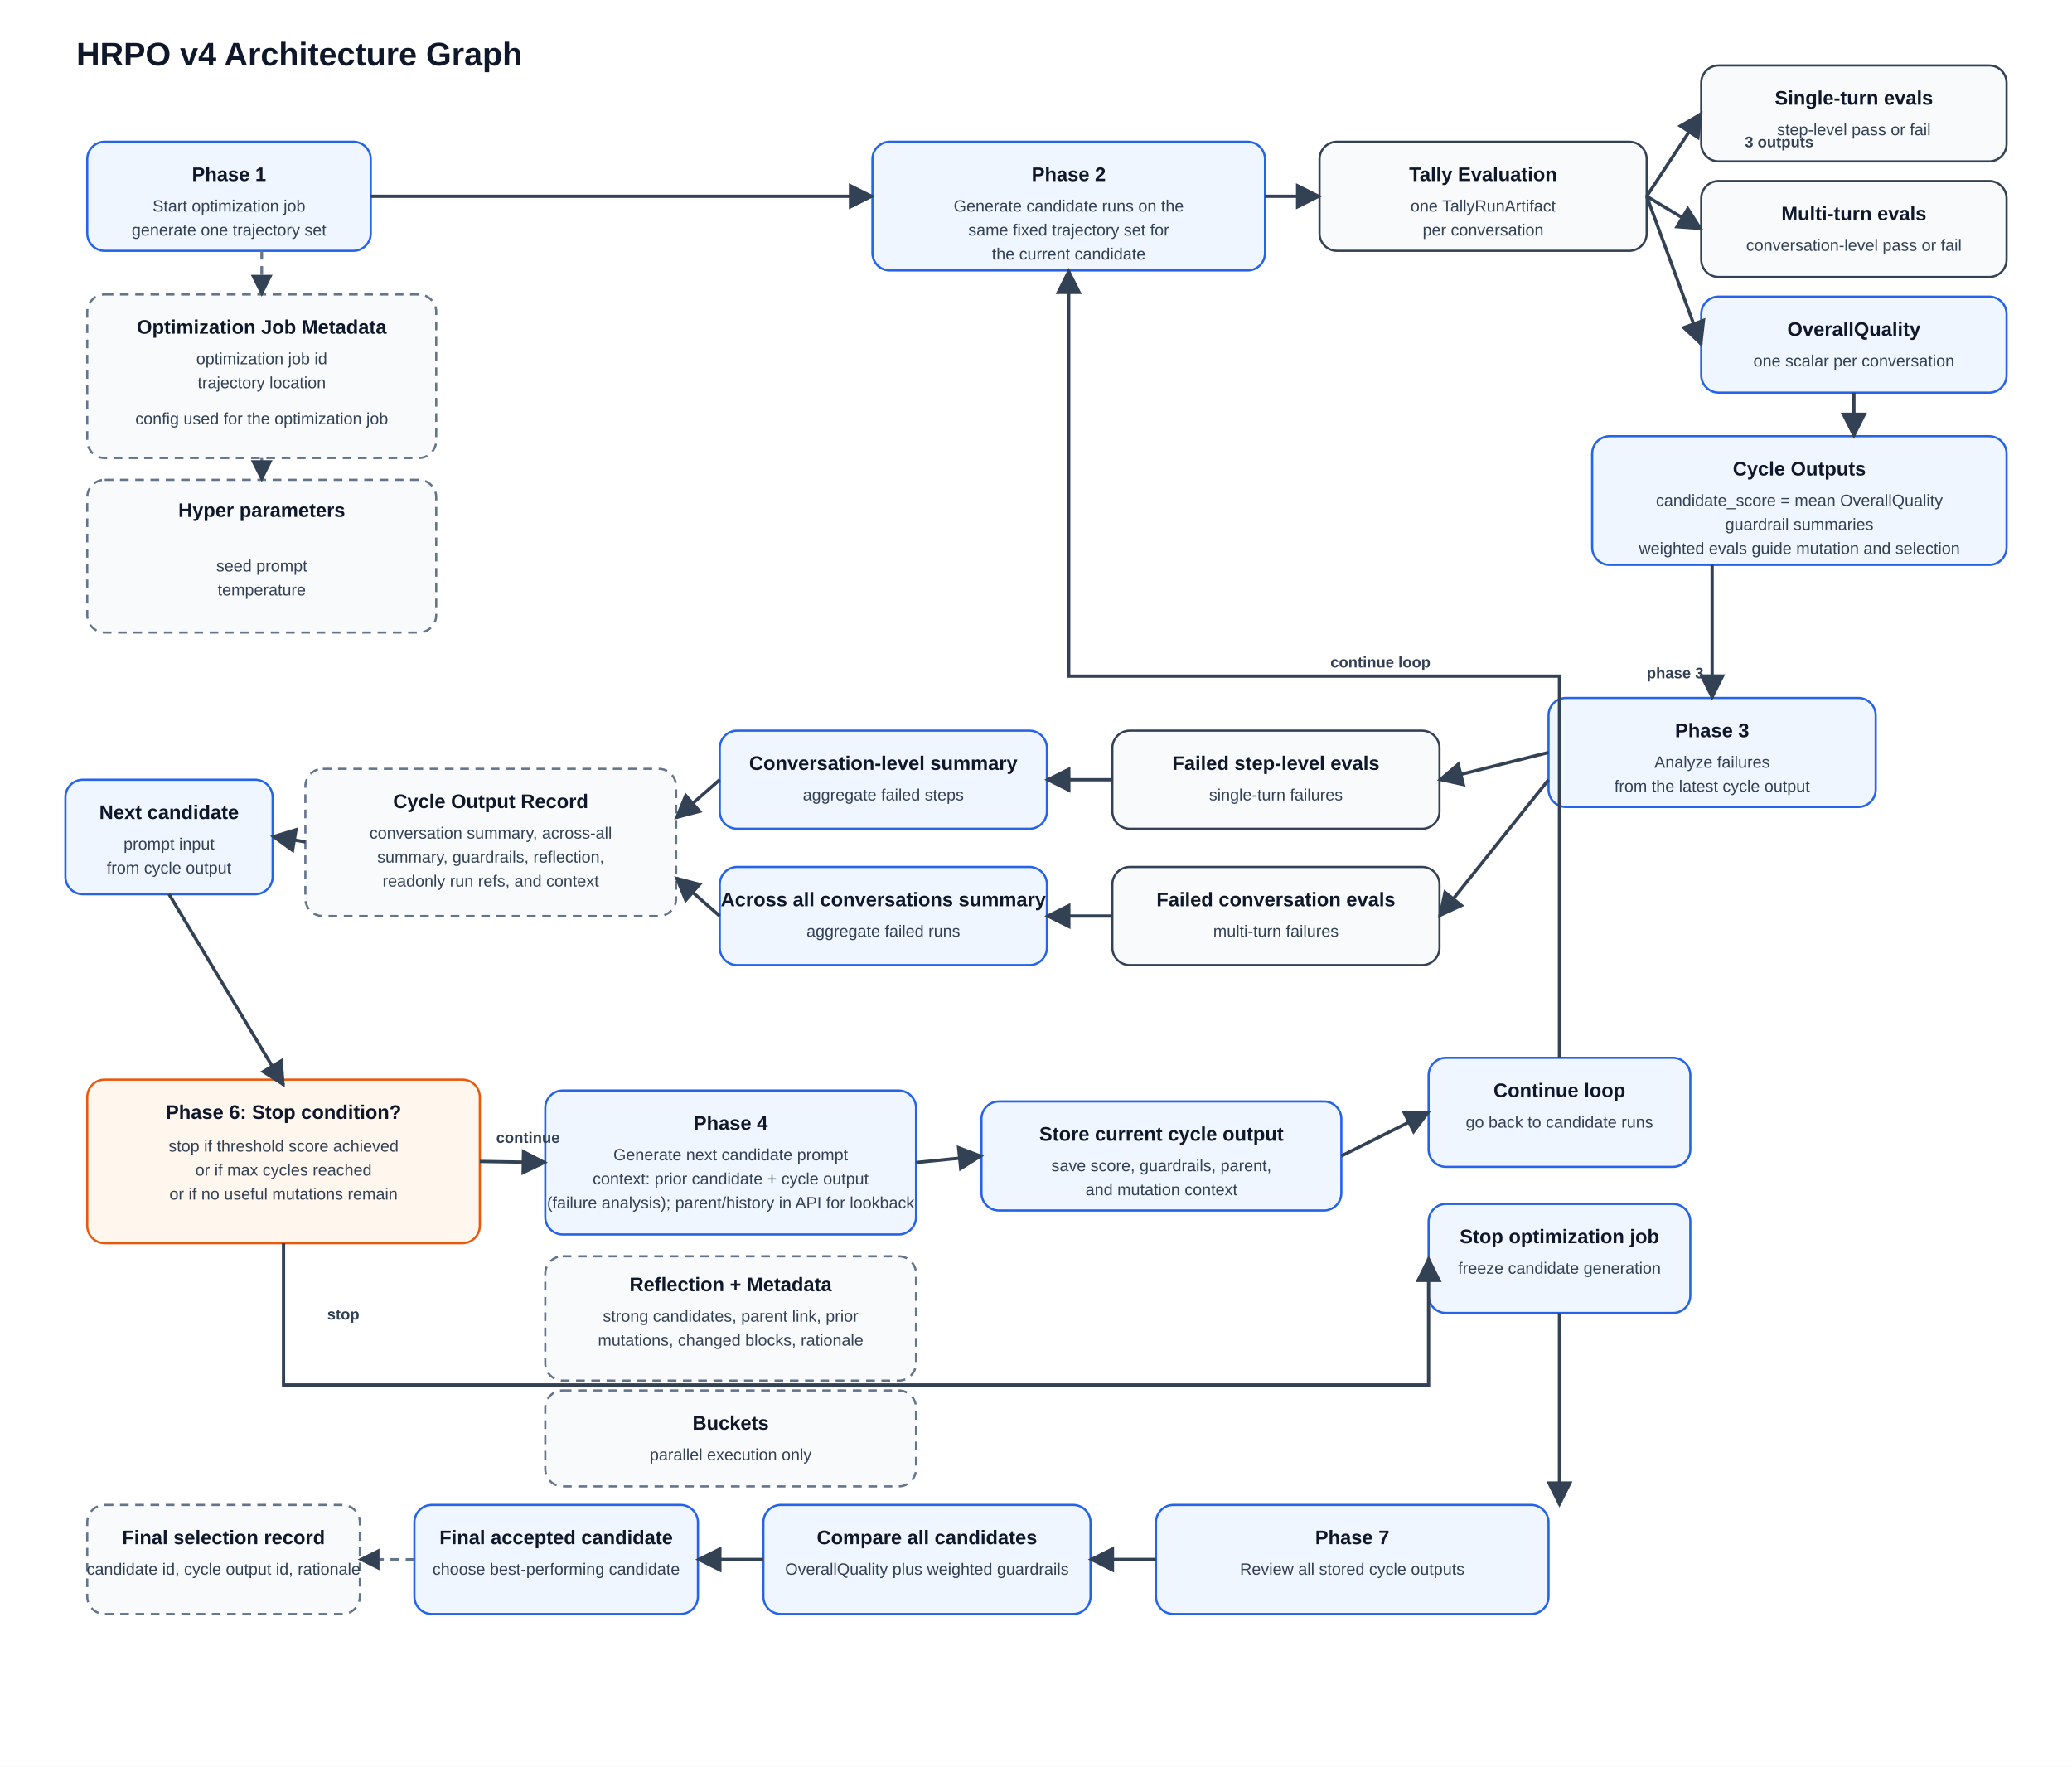
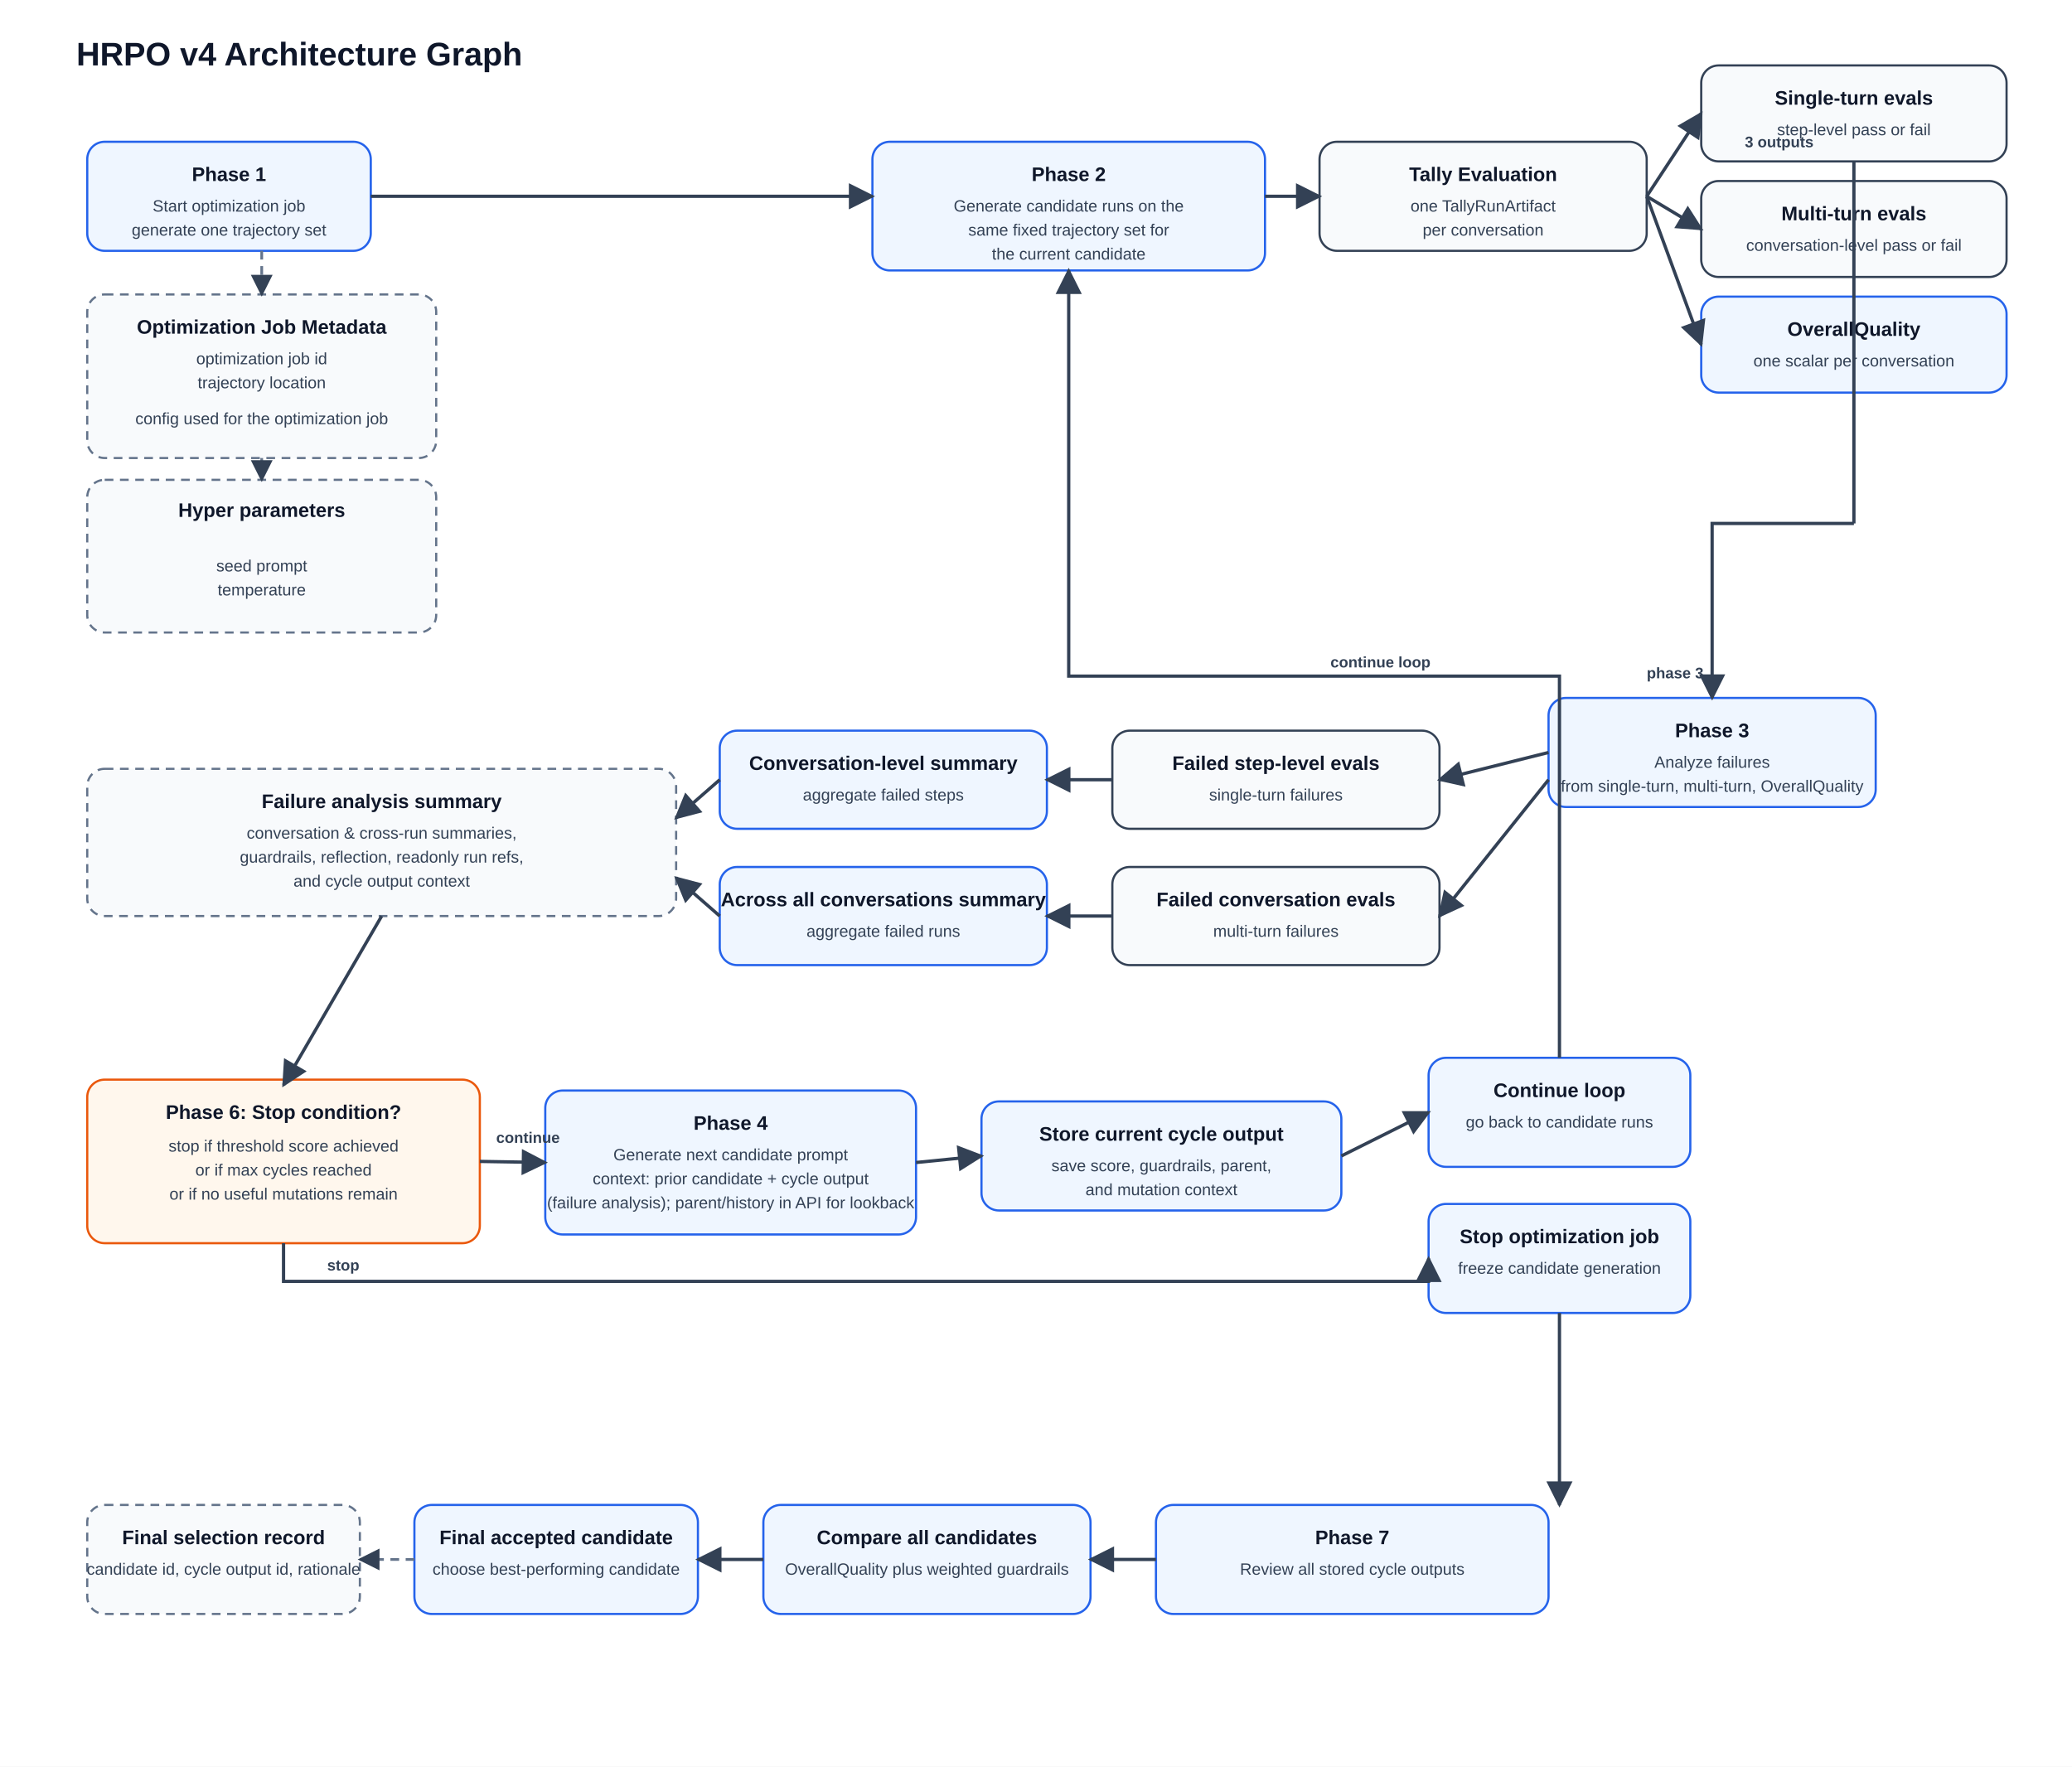
<svg xmlns="http://www.w3.org/2000/svg" width="1900" height="1620" viewBox="0 0 1900 1620">
  <defs>
    <marker id="arrow" viewBox="0 0 10 10" refX="9" refY="5" markerWidth="8" markerHeight="8" orient="auto-start-reverse">
      <path d="M 0 0 L 10 5 L 0 10 z" fill="#334155" />
    </marker>
    <style>
      .title { font: 700 30px Arial, sans-serif; fill: #0f172a; }
      .box { fill: #f8fafc; stroke: #334155; stroke-width: 2; }
      .accent { fill: #eff6ff; stroke: #2563eb; }
      .decision { fill: #fff7ed; stroke: #ea580c; }
      .support { fill: #f8fafc; stroke: #64748b; stroke-width: 2; stroke-dasharray: 8 6; }
      .text { font: 600 18px Arial, sans-serif; fill: #0f172a; }
      .small { font: 400 15px Arial, sans-serif; fill: #334155; }
      .tiny { font: 400 14px Arial, sans-serif; fill: #475569; }
      .line { stroke: #334155; stroke-width: 3; fill: none; marker-end: url(#arrow); }
      .dashed { stroke: #64748b; stroke-width: 2.5; stroke-dasharray: 8 6; fill: none; marker-end: url(#arrow); }
      .label { font: 600 14px Arial, sans-serif; fill: #334155; }
    </style>
  </defs>
  <rect width="1900" height="1620" fill="#ffffff" />
  <text x="70" y="60" class="title">HRPO v4 Architecture Graph</text>
  <rect x="80" y="130" width="260" height="100" rx="16" ry="16" class="box accent" />
  <text x="210" y="166" text-anchor="middle" class="text">Phase 1</text>
  <text x="210" y="194" text-anchor="middle" class="small">Start optimization job</text>
  <text x="210" y="216" text-anchor="middle" class="small">generate one trajectory set</text>
  <rect x="80" y="270" width="320" height="150" rx="16" ry="16" class="support" />
  <text x="240" y="306" text-anchor="middle" class="text">Optimization Job Metadata</text>
  <text x="240" y="334" text-anchor="middle" class="small">optimization job id</text>
  <text x="240" y="356" text-anchor="middle" class="small">trajectory location</text>
  <text x="240" y="389" text-anchor="middle" class="small">config used for the optimization job</text>
  <rect x="80" y="440" width="320" height="140" rx="16" ry="16" class="support" />
  <text x="240" y="474" text-anchor="middle" class="text">Hyper parameters</text>
  <text x="240" y="524" text-anchor="middle" class="small">seed prompt</text>
  <text x="240" y="546" text-anchor="middle" class="small">temperature</text>
  <rect x="800" y="130" width="360" height="118" rx="16" ry="16" class="box accent" />
  <text x="980" y="166" text-anchor="middle" class="text">Phase 2</text>
  <text x="980" y="194" text-anchor="middle" class="small">Generate candidate runs on the</text>
  <text x="980" y="216" text-anchor="middle" class="small">same fixed trajectory set for</text>
  <text x="980" y="238" text-anchor="middle" class="small">the current candidate</text>
  <rect x="1210" y="130" width="300" height="100" rx="16" ry="16" class="box" />
  <text x="1360" y="166" text-anchor="middle" class="text">Tally Evaluation</text>
  <text x="1360" y="194" text-anchor="middle" class="small">one TallyRunArtifact</text>
  <text x="1360" y="216" text-anchor="middle" class="small">per conversation</text>
  <rect x="1560" y="60" width="280" height="88" rx="16" ry="16" class="box" />
  <text x="1700" y="96" text-anchor="middle" class="text">Single-turn evals</text>
  <text x="1700" y="124" text-anchor="middle" class="small">step-level pass or fail</text>
  <rect x="1560" y="166" width="280" height="88" rx="16" ry="16" class="box" />
  <text x="1700" y="202" text-anchor="middle" class="text">Multi-turn evals</text>
  <text x="1700" y="230" text-anchor="middle" class="small">conversation-level pass or fail</text>
  <rect x="1560" y="272" width="280" height="88" rx="16" ry="16" class="box accent" />
  <text x="1700" y="308" text-anchor="middle" class="text">OverallQuality</text>
  <text x="1700" y="336" text-anchor="middle" class="small">one scalar per conversation</text>
-   <rect x="1460" y="400" width="380" height="118" rx="16" ry="16" class="box accent" />
-   <text x="1650" y="436" text-anchor="middle" class="text">Cycle Outputs</text>
-   <text x="1650" y="464" text-anchor="middle" class="small">candidate_score = mean OverallQuality</text>
-   <text x="1650" y="486" text-anchor="middle" class="small">guardrail summaries</text>
-   <text x="1650" y="508" text-anchor="middle" class="small">weighted evals guide mutation and selection</text>
  <rect x="1420" y="640" width="300" height="100" rx="16" ry="16" class="box accent" />
  <text x="1570" y="676" text-anchor="middle" class="text">Phase 3</text>
  <text x="1570" y="704" text-anchor="middle" class="small">Analyze failures</text>
-   <text x="1570" y="726" text-anchor="middle" class="small">from the latest cycle output</text>
+   <text x="1570" y="726" text-anchor="middle" class="small">from single-turn, multi-turn, OverallQuality</text>
  <rect x="1020" y="670" width="300" height="90" rx="16" ry="16" class="box" />
  <text x="1170" y="706" text-anchor="middle" class="text">Failed step-level evals</text>
  <text x="1170" y="734" text-anchor="middle" class="small">single-turn failures</text>
  <rect x="1020" y="795" width="300" height="90" rx="16" ry="16" class="box" />
  <text x="1170" y="831" text-anchor="middle" class="text">Failed conversation evals</text>
  <text x="1170" y="859" text-anchor="middle" class="small">multi-turn failures</text>
  <rect x="660" y="670" width="300" height="90" rx="16" ry="16" class="box accent" />
  <text x="810" y="706" text-anchor="middle" class="text">Conversation-level summary</text>
  <text x="810" y="734" text-anchor="middle" class="small">aggregate failed steps</text>
  <rect x="660" y="795" width="300" height="90" rx="16" ry="16" class="box accent" />
  <text x="810" y="831" text-anchor="middle" class="text">Across all conversations summary</text>
  <text x="810" y="859" text-anchor="middle" class="small">aggregate failed runs</text>
-   <rect x="280" y="705" width="340" height="135" rx="16" ry="16" class="support" />
-   <text x="450" y="741" text-anchor="middle" class="text">Cycle Output Record</text>
-   <text x="450" y="769" text-anchor="middle" class="small">conversation summary, across-all</text>
-   <text x="450" y="791" text-anchor="middle" class="small">summary, guardrails, reflection,</text>
-   <text x="450" y="813" text-anchor="middle" class="small">readonly run refs, and context</text>
-   <rect x="60" y="715" width="190" height="105" rx="16" ry="16" class="box accent" />
-   <text x="155" y="751" text-anchor="middle" class="text">Next candidate</text>
-   <text x="155" y="779" text-anchor="middle" class="small">prompt input</text>
-   <text x="155" y="801" text-anchor="middle" class="small">from cycle output</text>
+   <rect x="80" y="705" width="540" height="135" rx="16" ry="16" class="support" />
+   <text x="350" y="741" text-anchor="middle" class="text">Failure analysis summary</text>
+   <text x="350" y="769" text-anchor="middle" class="small">conversation &amp; cross-run summaries,</text>
+   <text x="350" y="791" text-anchor="middle" class="small">guardrails, reflection, readonly run refs,</text>
+   <text x="350" y="813" text-anchor="middle" class="small">and cycle output context</text>
  <rect x="80" y="990" width="360" height="150" rx="16" ry="16" class="box decision" />
  <text x="260" y="1026" text-anchor="middle" class="text">Phase 6: Stop condition?</text>
  <text x="260" y="1056" text-anchor="middle" class="small">stop if threshold score achieved</text>
  <text x="260" y="1078" text-anchor="middle" class="small">or if max cycles reached</text>
  <text x="260" y="1100" text-anchor="middle" class="small">or if no useful mutations remain</text>
  <rect x="500" y="1000" width="340" height="132" rx="16" ry="16" class="box accent" />
  <text x="670" y="1036" text-anchor="middle" class="text">Phase 4</text>
  <text x="670" y="1064" text-anchor="middle" class="small">Generate next candidate prompt</text>
  <text x="670" y="1086" text-anchor="middle" class="small">context: prior candidate + cycle output</text>
  <text x="670" y="1108" text-anchor="middle" class="small">(failure analysis); parent/history in API for lookback</text>
-   <rect x="500" y="1152" width="340" height="114" rx="16" ry="16" class="support" />
-   <text x="670" y="1184" text-anchor="middle" class="text">Reflection + Metadata</text>
-   <text x="670" y="1212" text-anchor="middle" class="small">strong candidates, parent link, prior</text>
-   <text x="670" y="1234" text-anchor="middle" class="small">mutations, changed blocks, rationale</text>
  <rect x="900" y="1010" width="330" height="100" rx="16" ry="16" class="box accent" />
  <text x="1065" y="1046" text-anchor="middle" class="text">Store current cycle output</text>
  <text x="1065" y="1074" text-anchor="middle" class="small">save score, guardrails, parent,</text>
  <text x="1065" y="1096" text-anchor="middle" class="small">and mutation context</text>
  <rect x="1310" y="970" width="240" height="100" rx="16" ry="16" class="box accent" />
  <text x="1430" y="1006" text-anchor="middle" class="text">Continue loop</text>
  <text x="1430" y="1034" text-anchor="middle" class="small">go back to candidate runs</text>
  <rect x="1310" y="1104" width="240" height="100" rx="16" ry="16" class="box accent" />
  <text x="1430" y="1140" text-anchor="middle" class="text">Stop optimization job</text>
  <text x="1430" y="1168" text-anchor="middle" class="small">freeze candidate generation</text>
  <rect x="1060" y="1380" width="360" height="100" rx="16" ry="16" class="box accent" />
  <text x="1240" y="1416" text-anchor="middle" class="text">Phase 7</text>
  <text x="1240" y="1444" text-anchor="middle" class="small">Review all stored cycle outputs</text>
  <rect x="700" y="1380" width="300" height="100" rx="16" ry="16" class="box accent" />
  <text x="850" y="1416" text-anchor="middle" class="text">Compare all candidates</text>
  <text x="850" y="1444" text-anchor="middle" class="small">OverallQuality plus weighted guardrails</text>
  <rect x="380" y="1380" width="260" height="100" rx="16" ry="16" class="box accent" />
  <text x="510" y="1416" text-anchor="middle" class="text">Final accepted candidate</text>
  <text x="510" y="1444" text-anchor="middle" class="small">choose best-performing candidate</text>
  <rect x="80" y="1380" width="250" height="100" rx="16" ry="16" class="support" />
  <text x="205" y="1416" text-anchor="middle" class="text">Final selection record</text>
  <text x="205" y="1444" text-anchor="middle" class="small">candidate id, cycle output id, rationale</text>
-   <rect x="500" y="1275" width="340" height="88" rx="16" ry="16" class="support" />
-   <text x="670" y="1311" text-anchor="middle" class="text">Buckets</text>
-   <text x="670" y="1339" text-anchor="middle" class="small">parallel execution only</text>
  <path d="M340 180 L800 180" class="line" />
  <path d="M240 230 L240 270" class="dashed" />
  <path d="M240 420 L240 440" class="dashed" />
  <path d="M1160 180 L1210 180" class="line" />
  <path d="M1510 180 L1560 104" class="line" />
  <path d="M1510 180 L1560 210" class="line" />
  <path d="M1510 180 L1560 316" class="line" />
-   <path d="M1700 360 L1700 400" class="line" />
-   <path d="M1570 518 L1570 640" class="line" />
+   <path d="M1700 148 L1700 480 M1700 254 L1700 480 M1700 360 L1700 480 M1700 480 L1570 480 L1570 640" class="line" />
  <path d="M1420 690 L1320 715" class="line" />
  <path d="M1420 715 L1320 840" class="line" />
  <path d="M1020 715 L960 715" class="line" />
  <path d="M1020 840 L960 840" class="line" />
  <path d="M660 715 L620 750" class="line" />
  <path d="M660 840 L620 805" class="line" />
-   <path d="M280 772 L250 767" class="line" />
-   <path d="M155 820 L260 995" class="line" />
+   <path d="M350 840 L260 995" class="line" />
  <path d="M440 1065 L500 1066" class="line" />
  <path d="M840 1066 L900 1060" class="line" />
  <path d="M1230 1060 L1310 1020" class="line" />
-   <path d="M260 1140 L260 1270 L1310 1270 L1310 1154" class="line" />
+   <path d="M260 1140 L260 1175 L1310 1175 L1310 1154" class="line" />
  <path d="M1430 970 L1430 620 L980 620 L980 248" class="line" />
  <path d="M1430 1204 L1430 1380" class="line" />
  <path d="M1060 1430 L1000 1430" class="line" />
  <path d="M700 1430 L640 1430" class="line" />
  <path d="M380 1430 L330 1430" class="dashed" />
  <text x="1600" y="135" class="label">3 outputs</text>
  <text x="1510" y="622" class="label">phase 3</text>
  <text x="455" y="1048" class="label">continue</text>
-   <text x="300" y="1210" class="label">stop</text>
+   <text x="300" y="1165" class="label">stop</text>
  <text x="1220" y="612" class="label">continue loop</text>
</svg>
